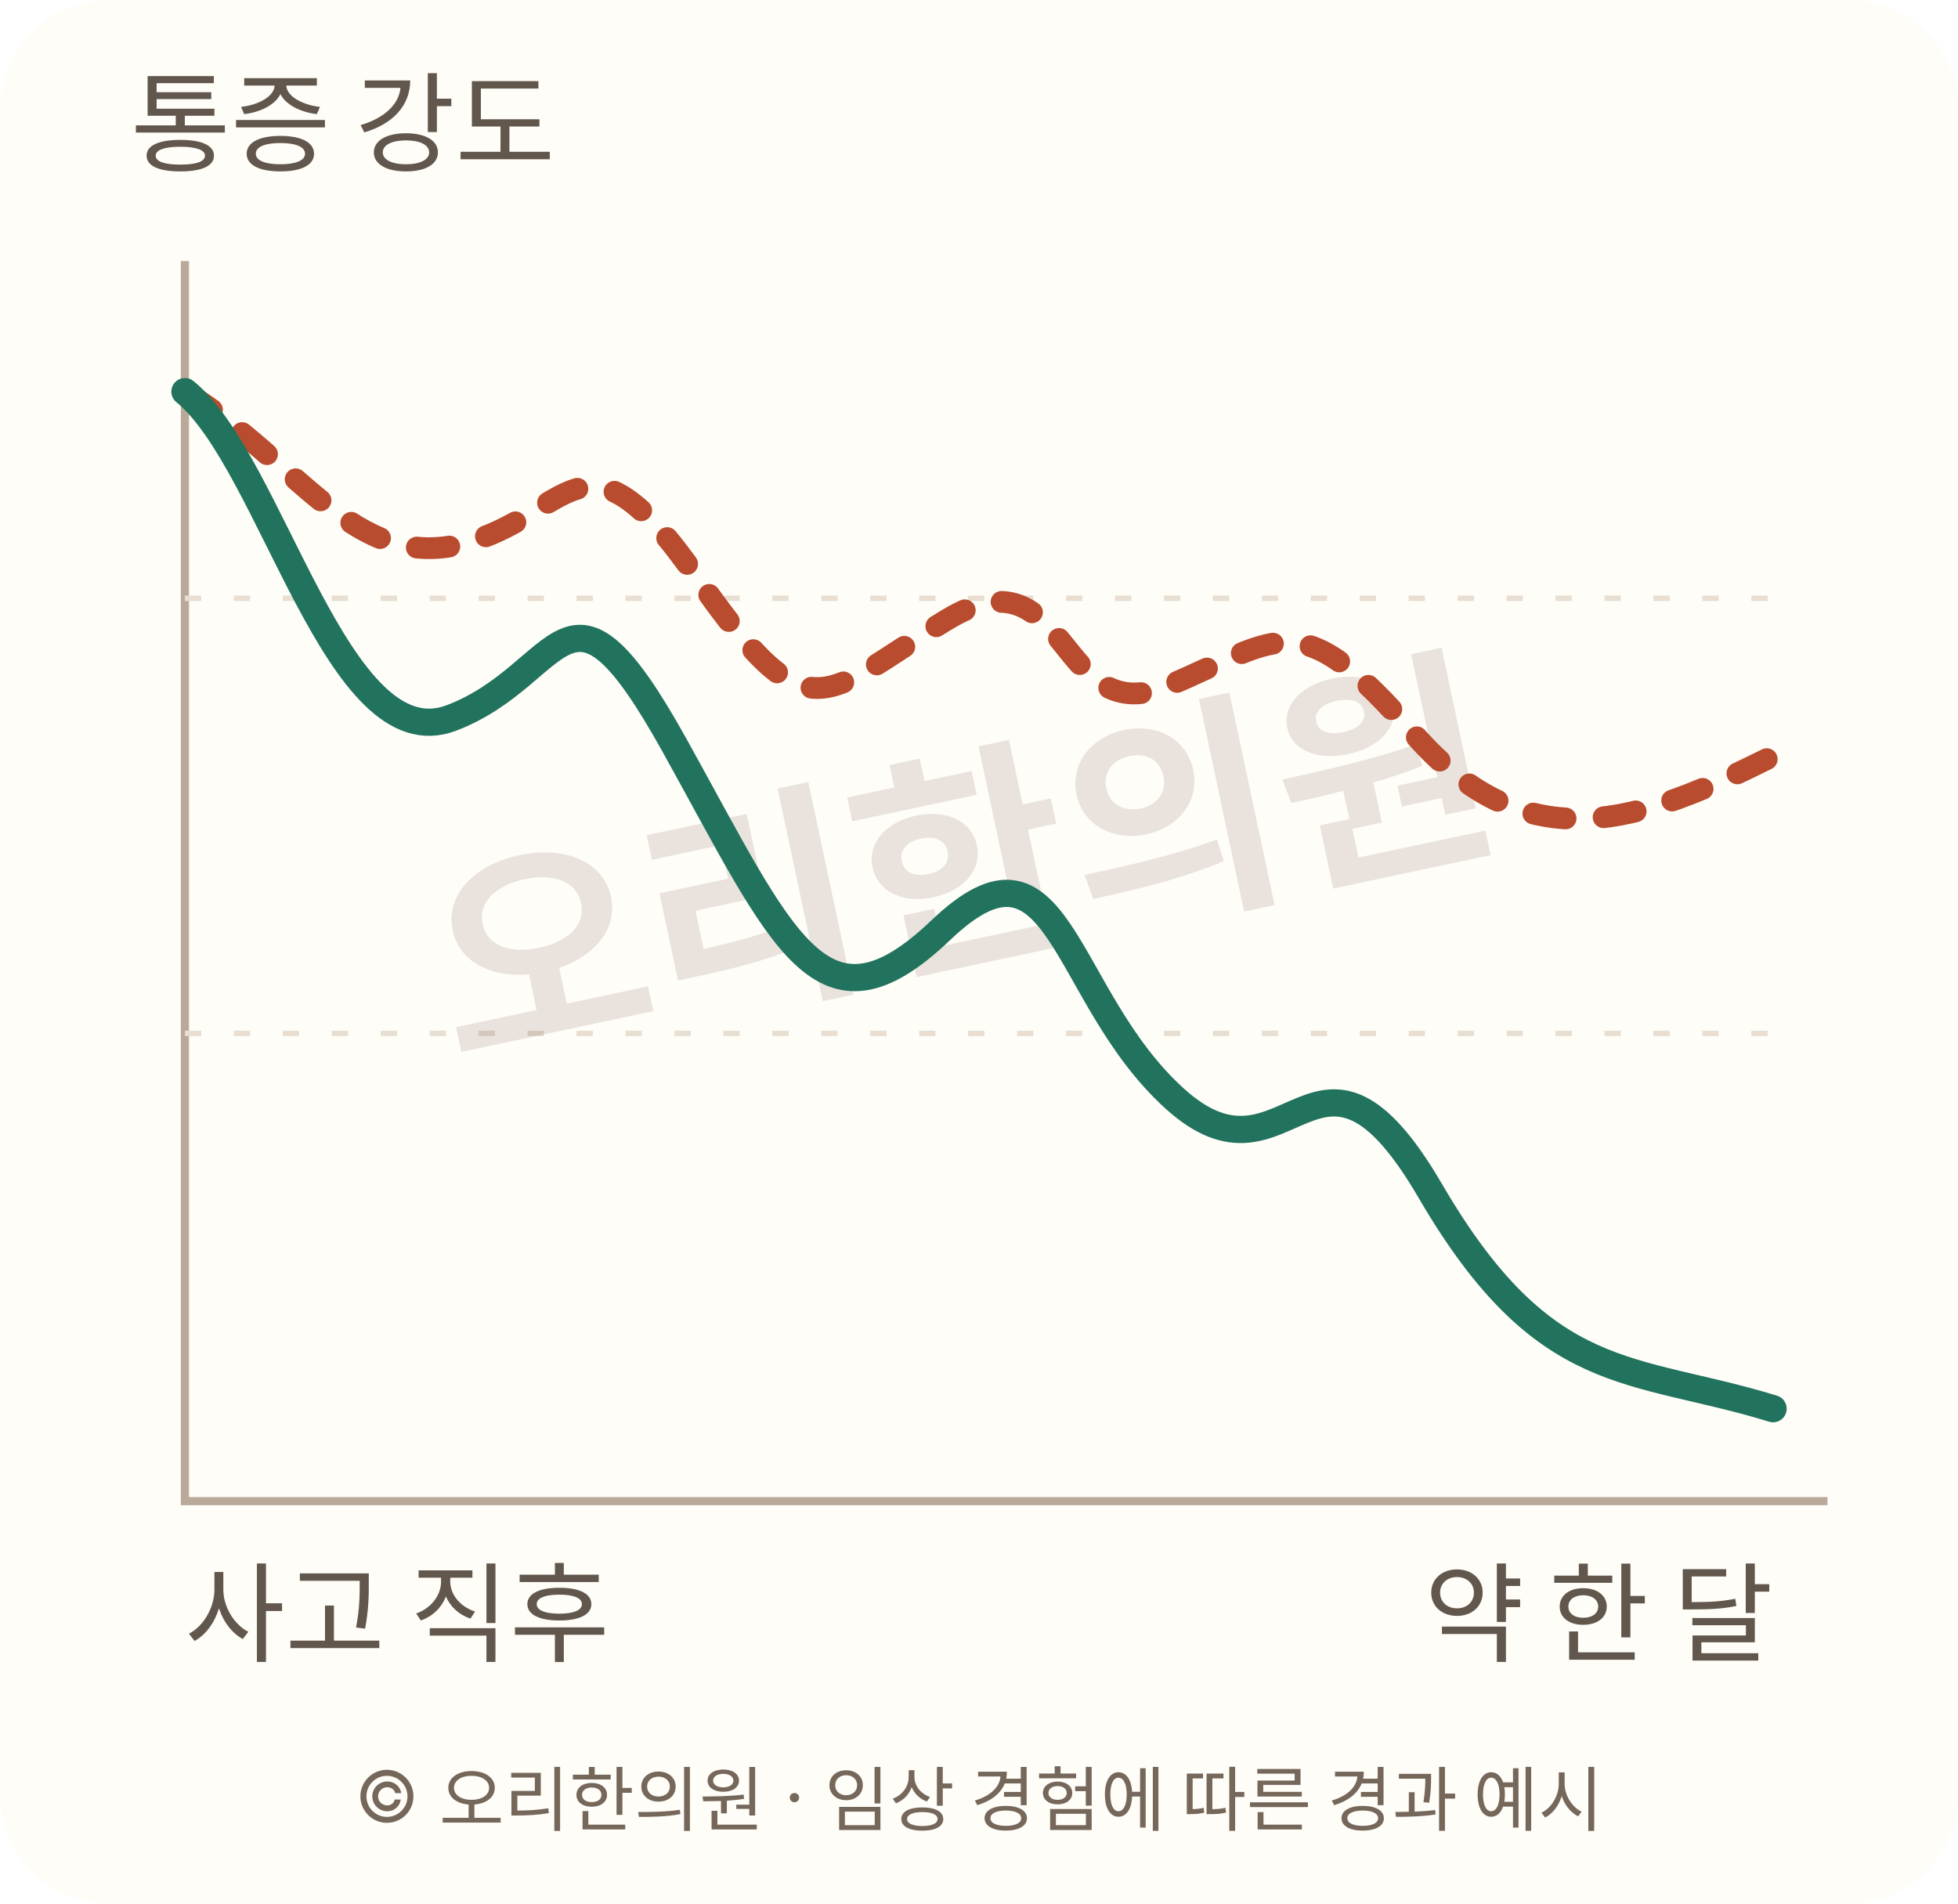
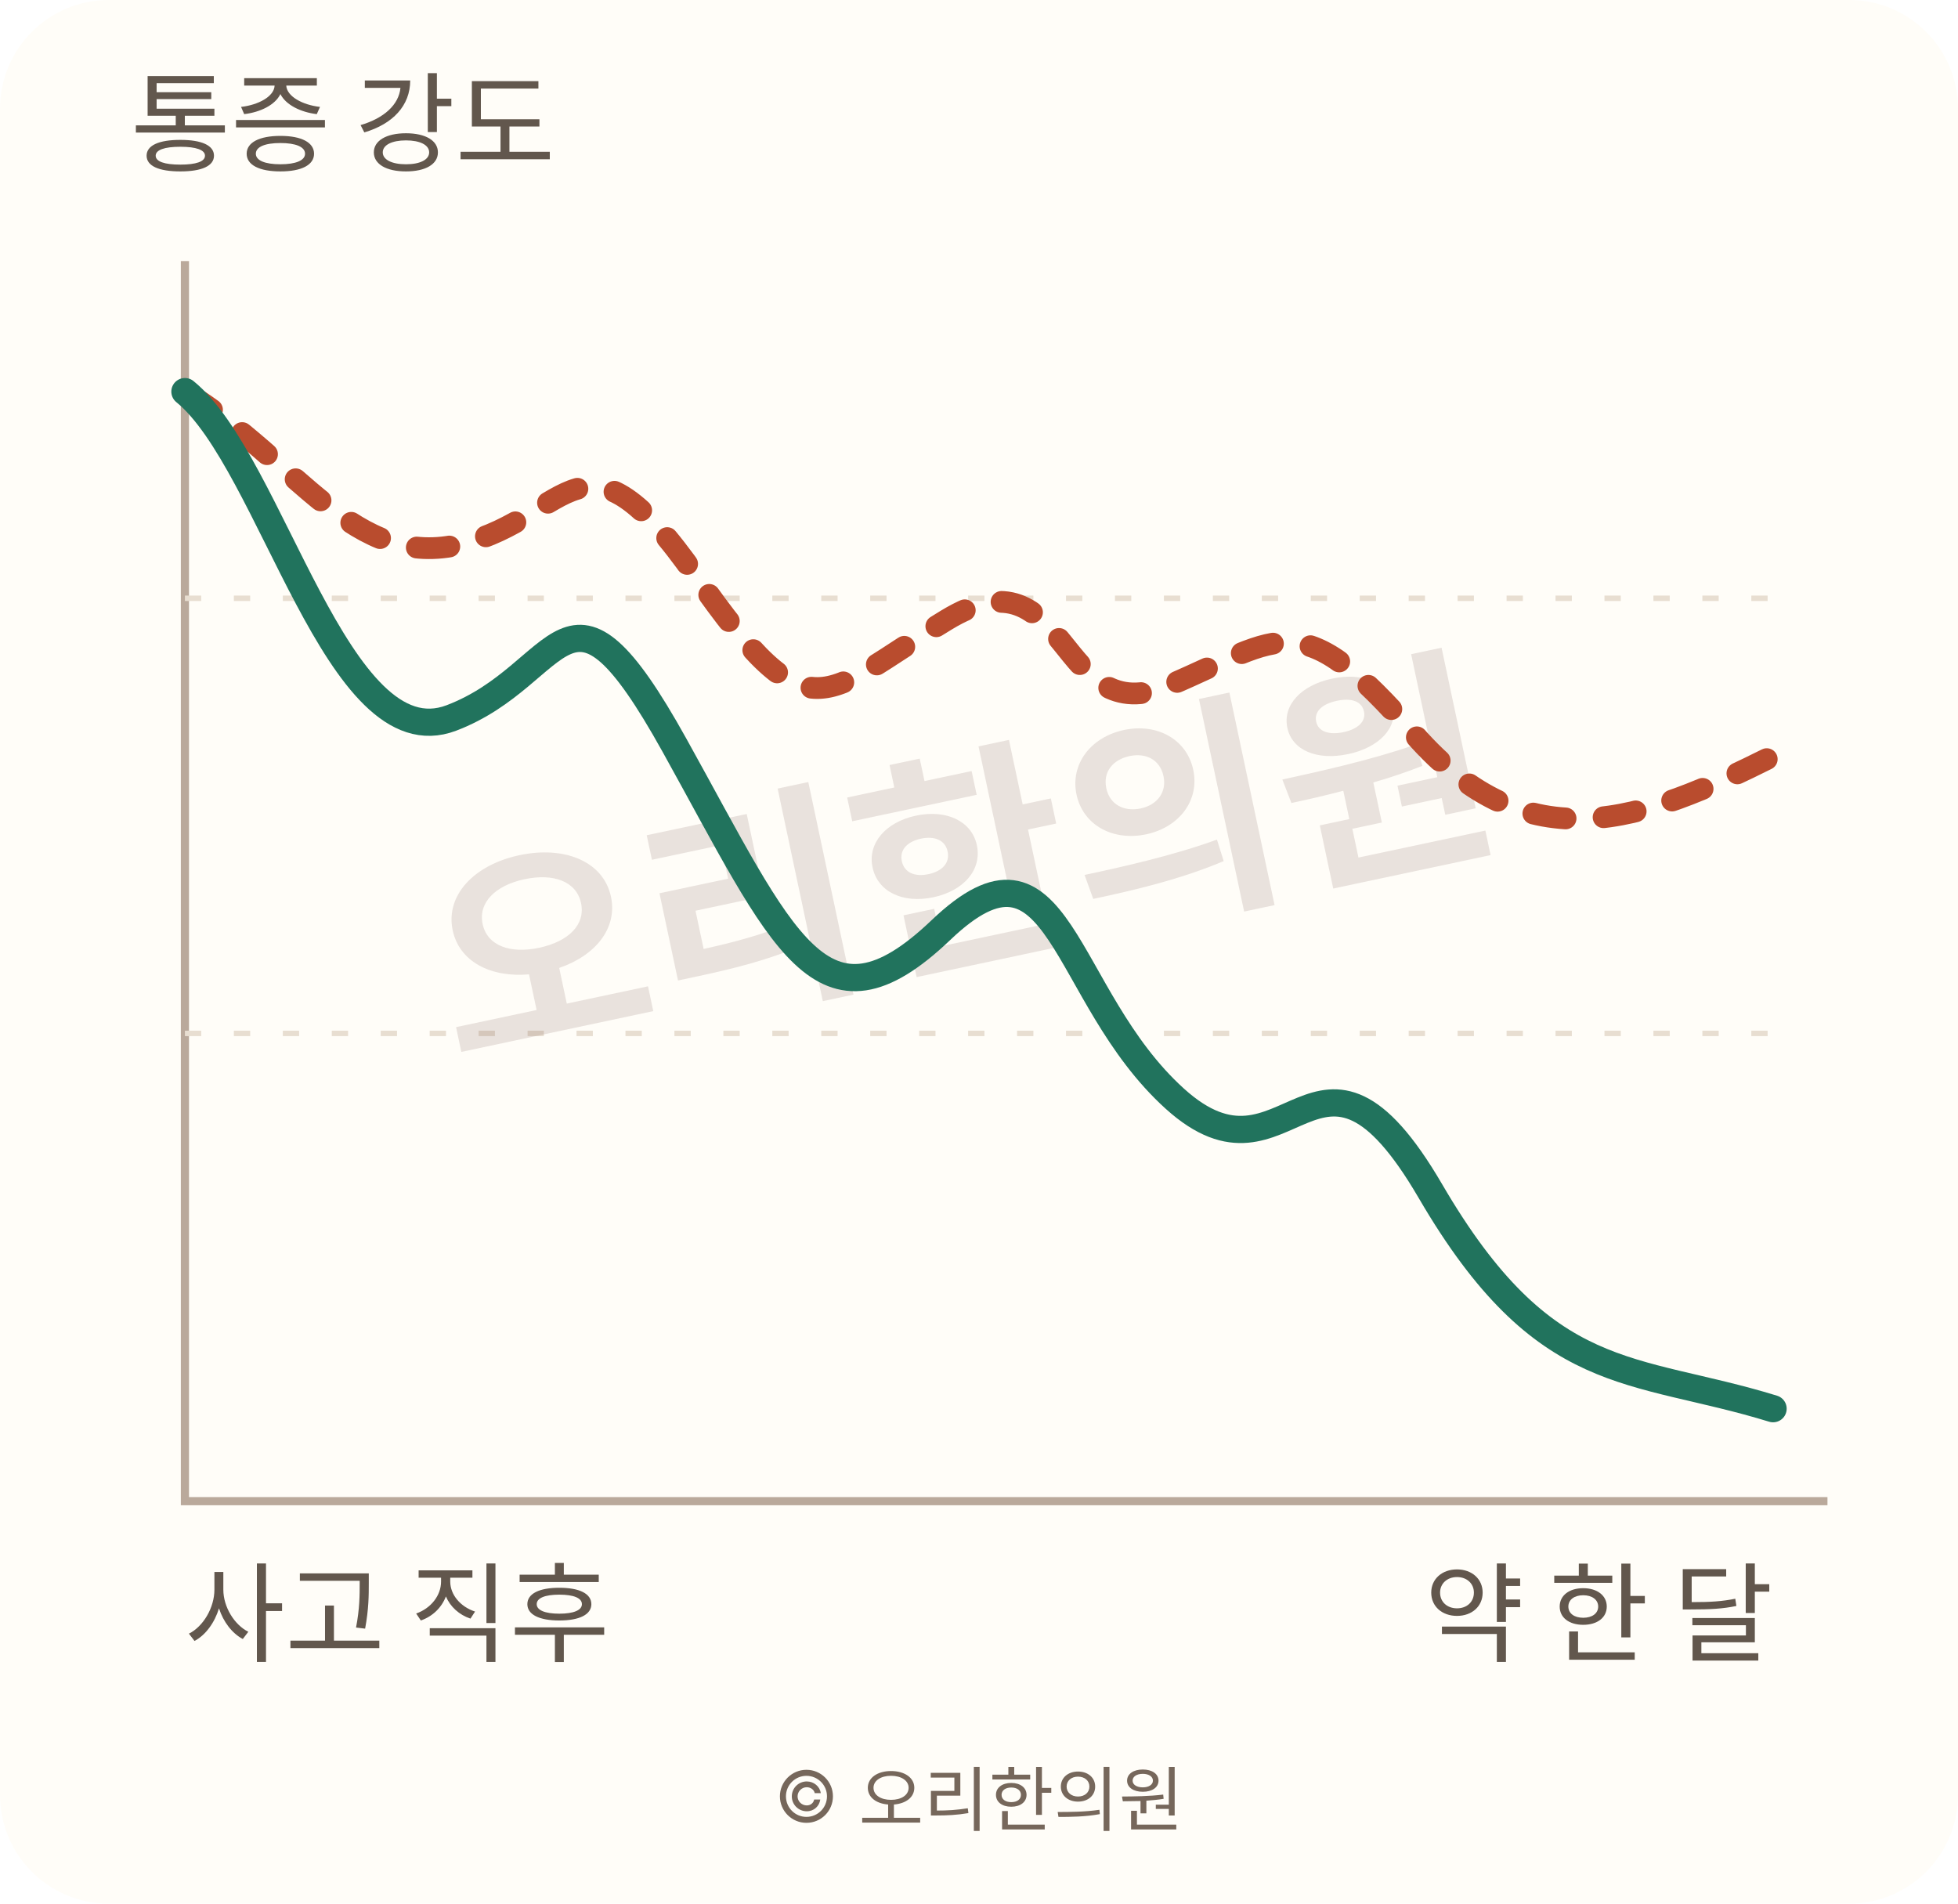
<svg xmlns="http://www.w3.org/2000/svg" width="360" height="350" viewBox="0 0 360 350" role="img" aria-labelledby="title desc">
  <rect width="360" height="350" rx="20" fill="#fffdf8" />
  <g font-family="system-ui, -apple-system, BlinkMacSystemFont, Segoe UI, sans-serif" fill="#62574d" font-size="20">
    <text x="24" y="30">통증 강도</text>
    <path d="M34 48V276H336" fill="none" stroke="#baa99b" stroke-width="1.5" />
    <path d="M34 110H326 M34 190H326" fill="none" stroke="#e8ded1" stroke-dasharray="3 6" />
    <text x="180" y="174" text-anchor="middle" font-size="43" font-weight="700" fill="#552c24" opacity=".13" transform="rotate(-12 180 174)">오리한의원</text>
    <path d="M34 72 C55 85 65 105 85 100 S107 76 128 106 S151 128 174 114 S194 135 215 126 S239 111 260 135 S302 151 326 139" fill="none" stroke="#b94c2e" stroke-width="4" stroke-linecap="round" stroke-dasharray="6 7" />
    <path d="M34 72 C50 85 62 140 83 132 S104 101 124 137 S151 192 173 171 S195 183 216 202 S242 183 263 219 S300 251 326 259" fill="none" stroke="#21735d" stroke-width="5" stroke-linecap="round" />
    <g fill="#e0a41c" stroke="#fffdf8" stroke-width="2" />
    <text x="34" y="304">사고 직후</text>
    <text x="326" y="304" text-anchor="end">약 한 달</text>
-     <text x="180" y="335" text-anchor="middle" font-size="13" fill="#76675b">© 오리한의원 · 임상 경험에 따른 경과 예시</text>
+     <text x="180" y="335" text-anchor="middle" font-size="13" fill="#76675b">© 오리한의원</text>
  </g>
</svg>
